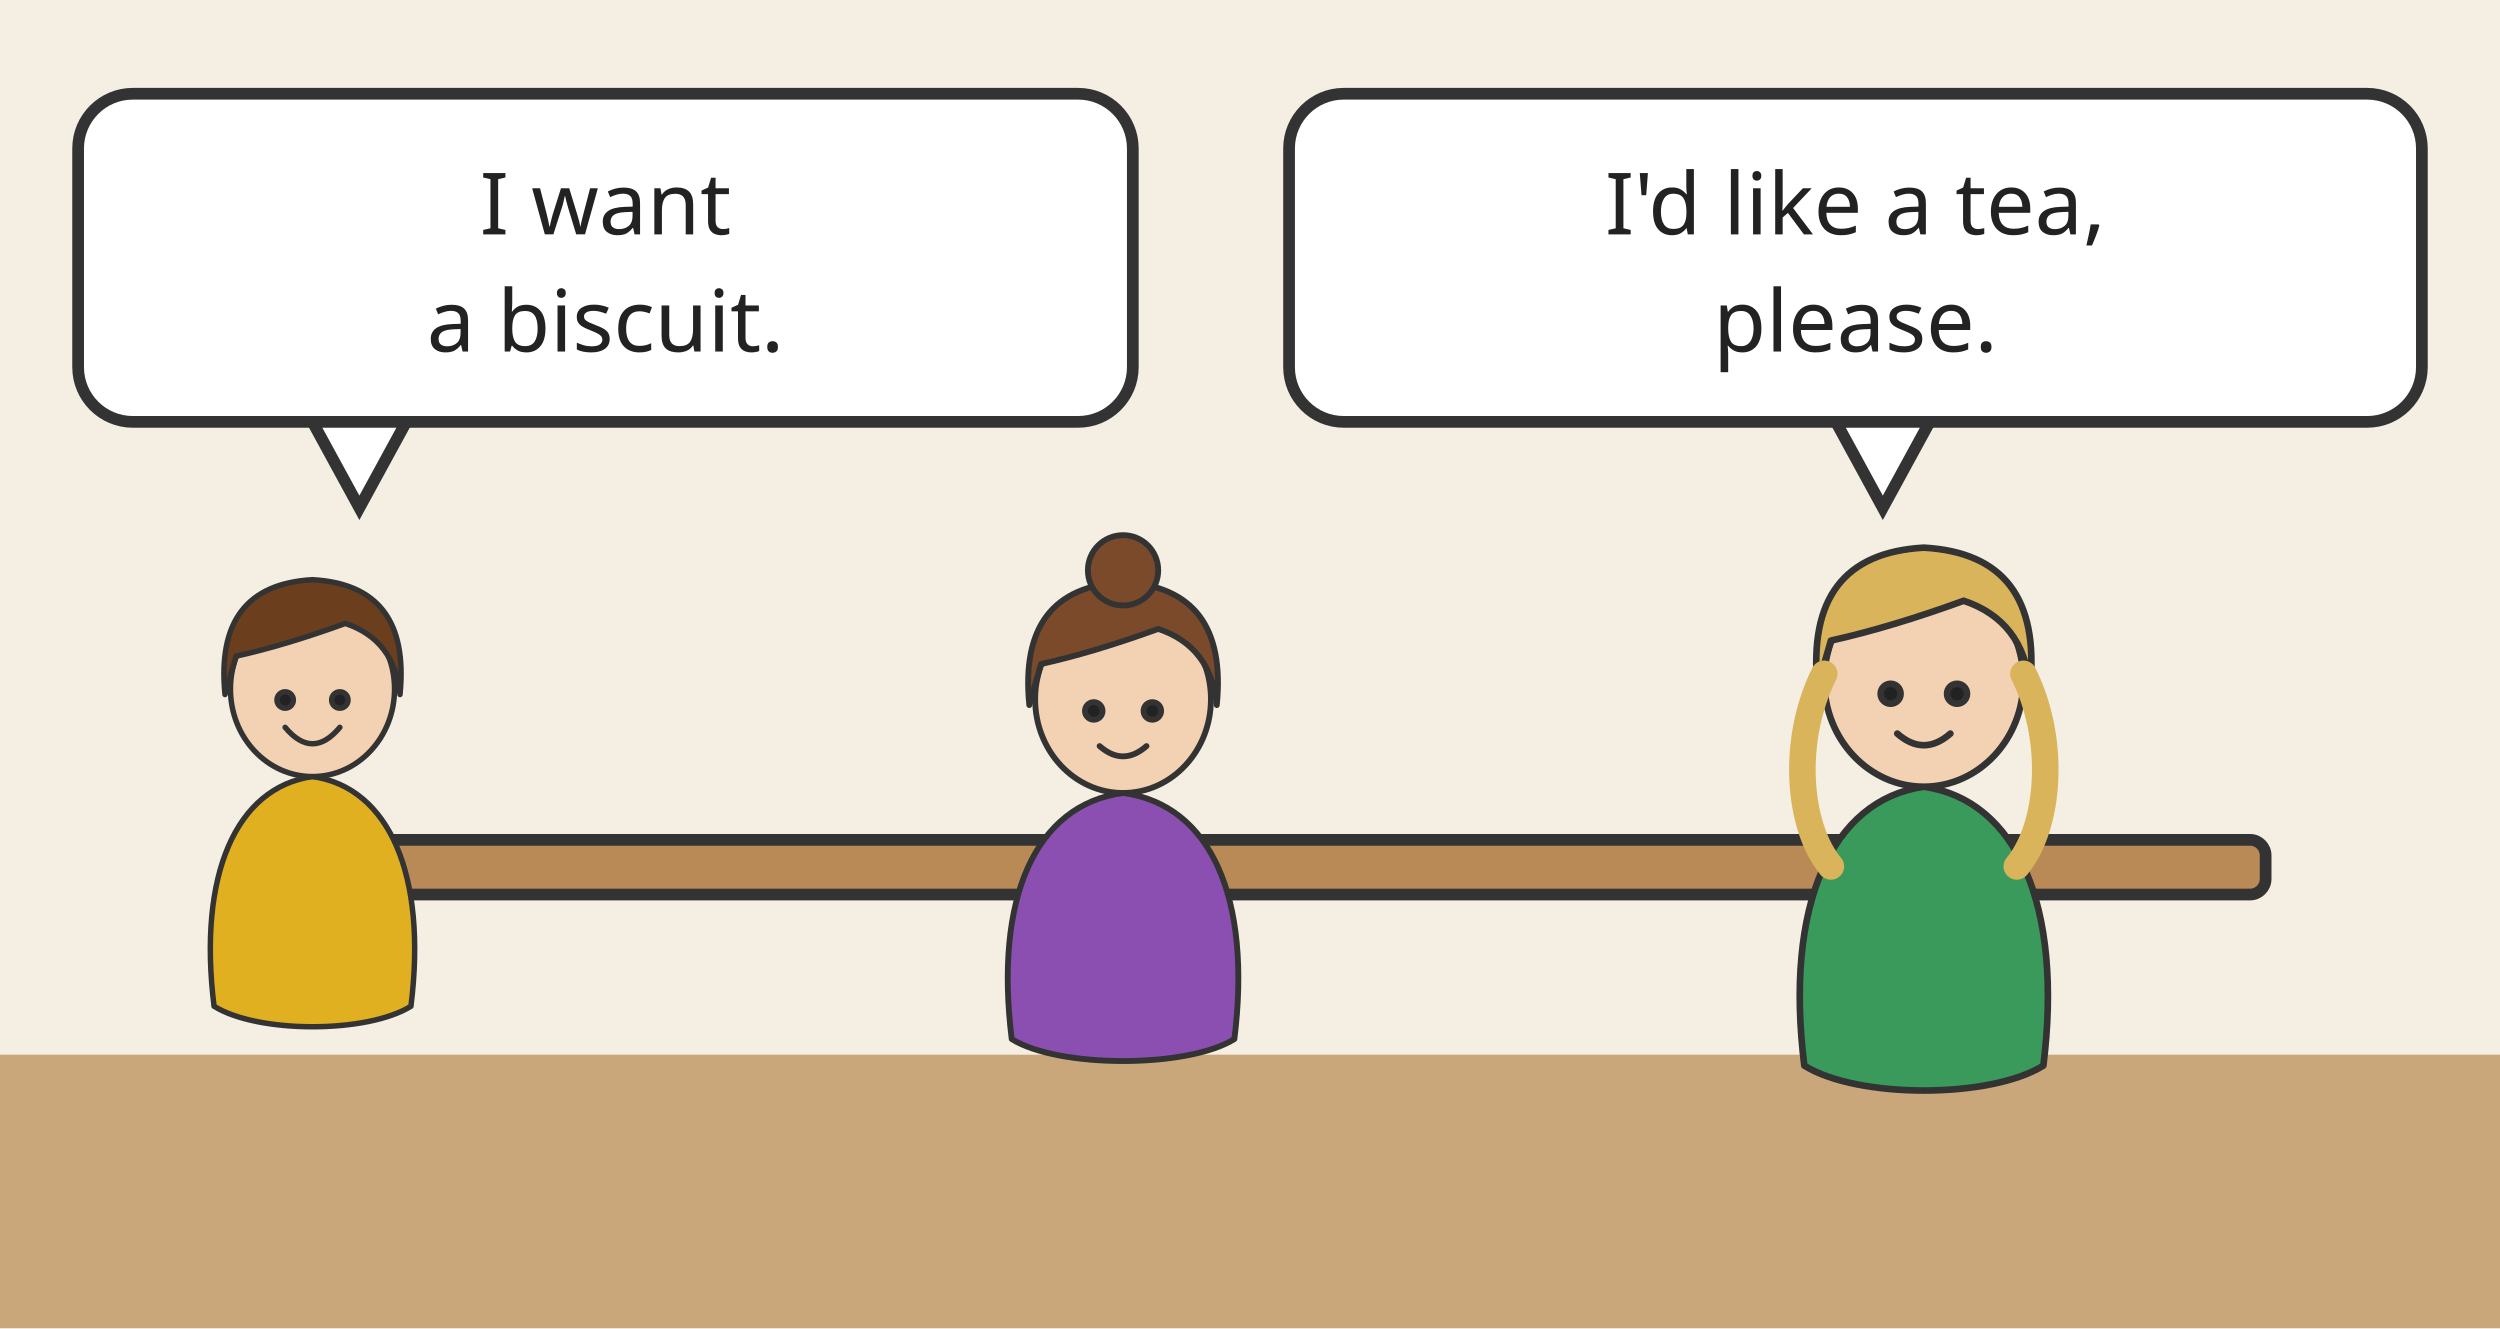
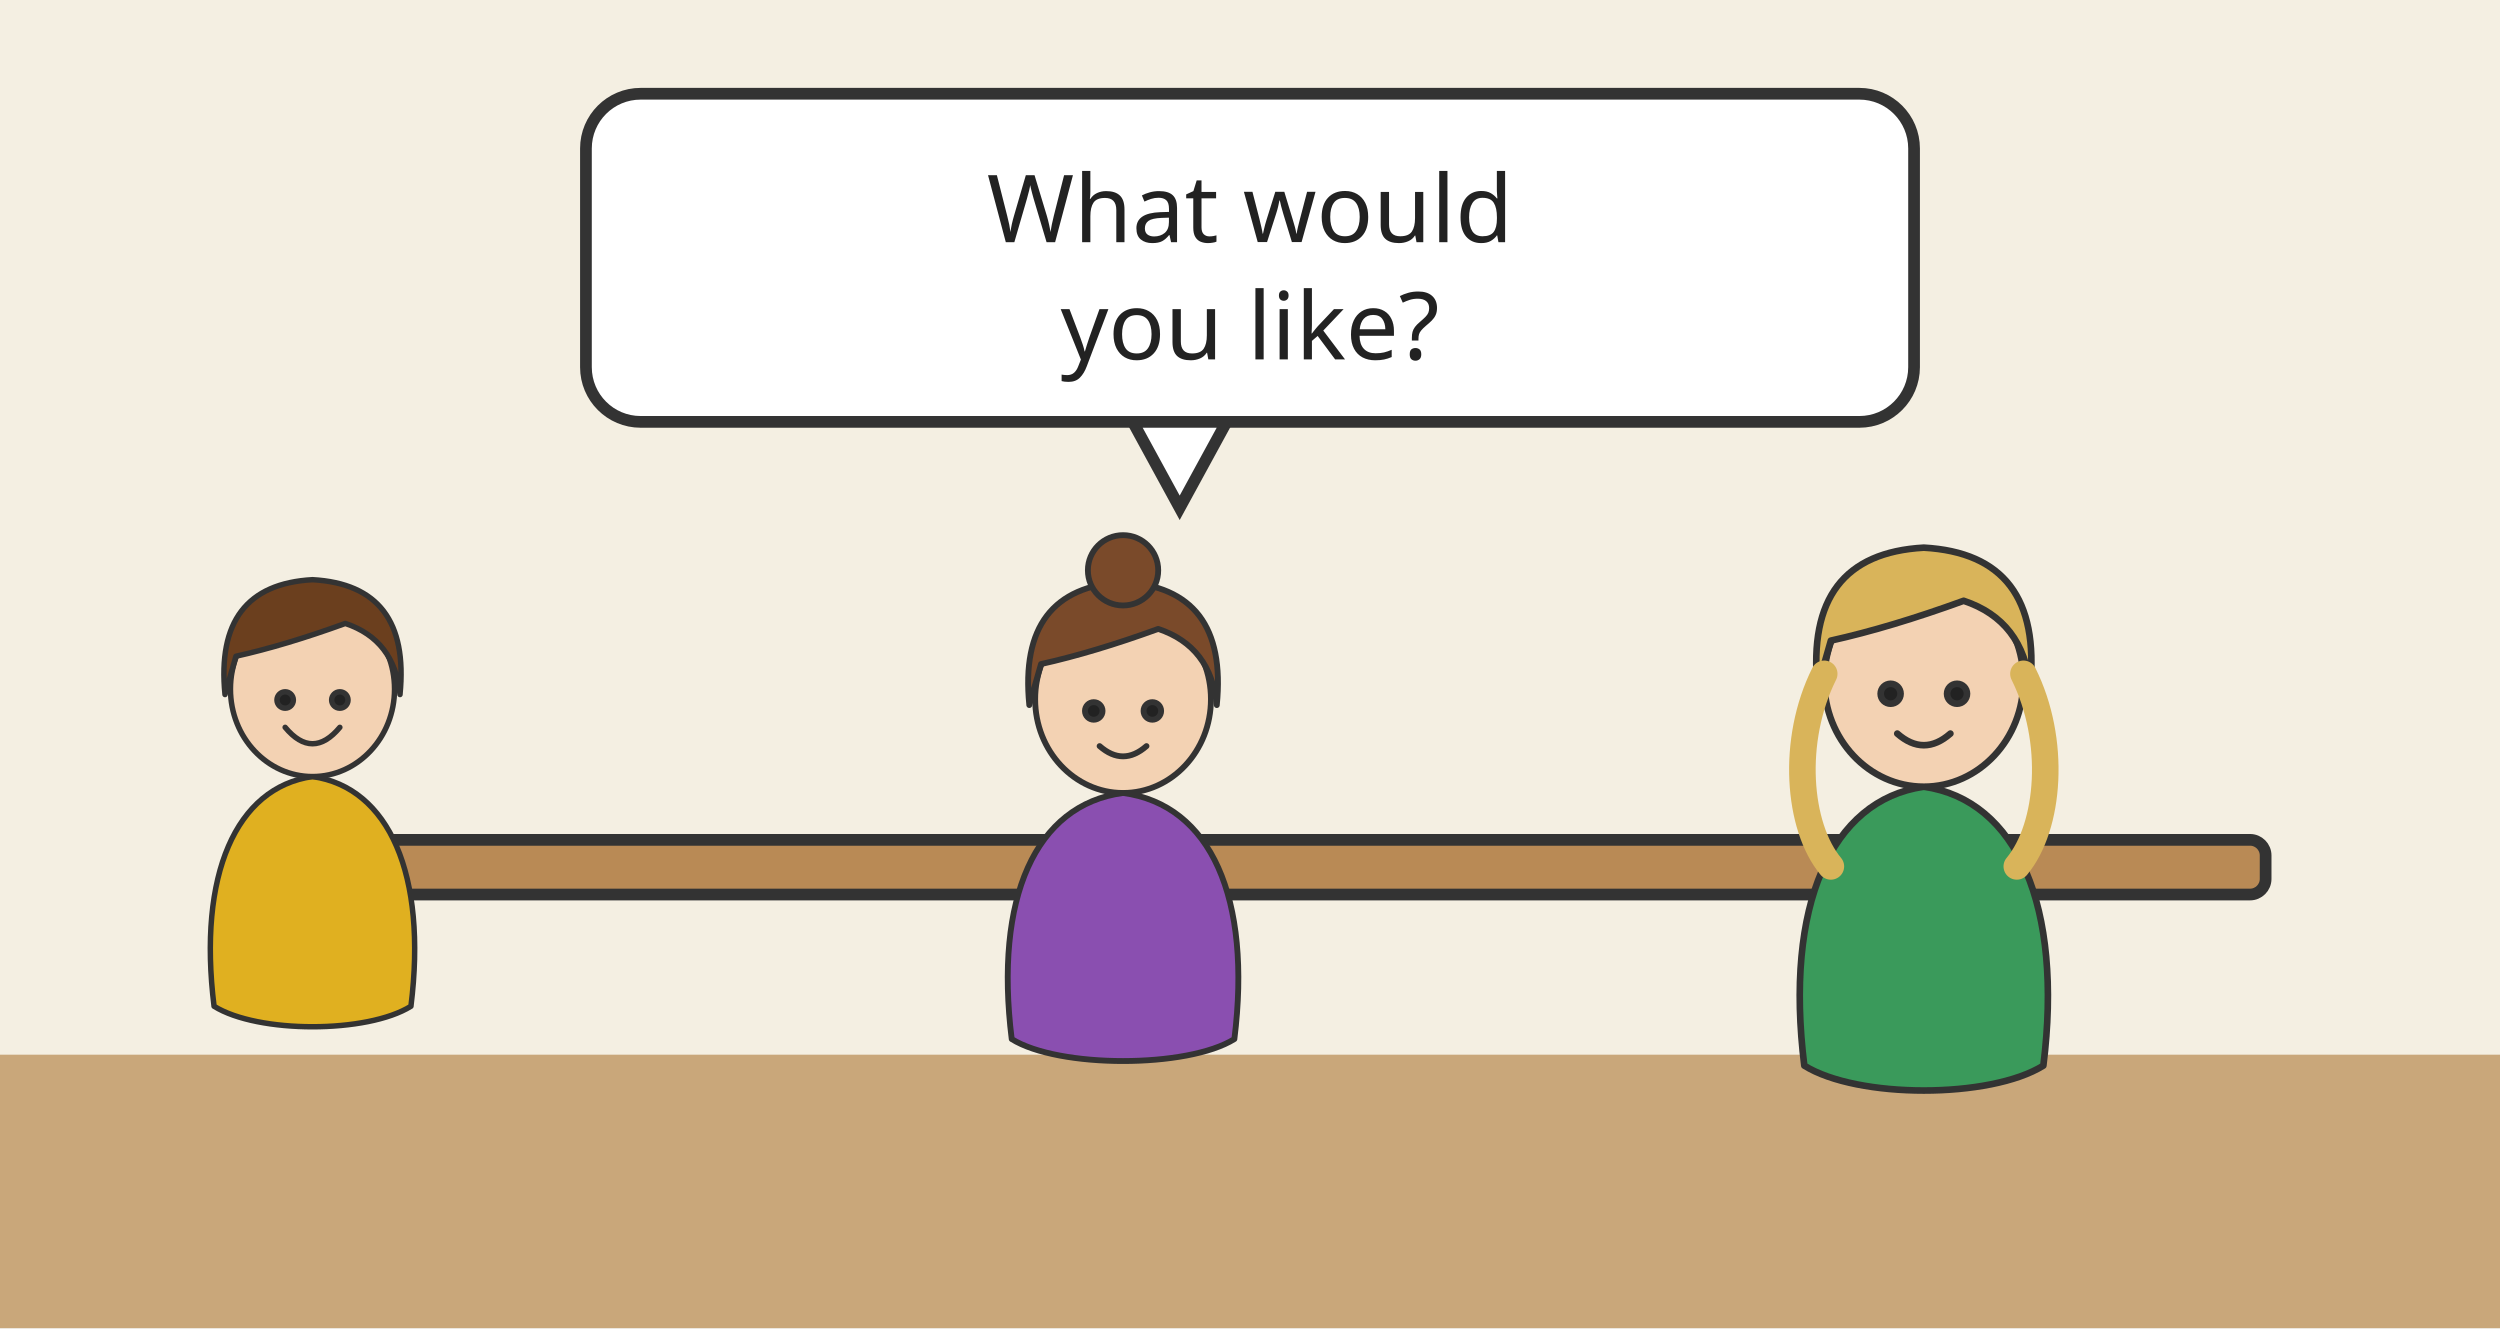
<svg xmlns="http://www.w3.org/2000/svg" viewBox="0 0 640 340" role="img">
  <defs>
    <g id="sophie" stroke="#333" stroke-width="2" stroke-linejoin="round" stroke-linecap="round">
      <path d="M14 168 C8 120 22 88 50 84 C78 88 92 120 86 168 C70 178 30 178 14 168 Z" fill="#3a9a5b" />
      <ellipse cx="50" cy="52" rx="30" ry="32" fill="#f3d2b3" />
      <path d="M18 54 Q14 14 50 12 Q86 14 82 54 Q80 34 62 28 Q40 36 22 40 Z" fill="#d9b45a" />
      <path d="M20 50 C10 70 12 96 22 108" fill="none" stroke="#d9b45a" stroke-width="8" />
      <path d="M80 50 C90 70 88 96 78 108" fill="none" stroke="#d9b45a" stroke-width="8" />
      <circle cx="40" cy="56" r="3" fill="#222" />
      <circle cx="60" cy="56" r="3" fill="#222" />
      <path d="M42 68 Q50 75 58 68" fill="none" />
    </g>
    <g id="ellie" stroke="#333" stroke-width="2" stroke-linejoin="round" stroke-linecap="round">
      <path d="M14 168 C8 120 22 88 50 84 C78 88 92 120 86 168 C70 178 30 178 14 168 Z" fill="#d33" />
      <ellipse cx="50" cy="52" rx="30" ry="32" fill="#f3d2b3" />
      <path d="M18 54 Q14 14 50 12 Q86 14 82 54 Q80 34 62 28 Q40 36 22 40 Z" fill="#b5501e" />
      <path d="M82 30 C104 34 108 70 92 90" fill="none" stroke="#b5501e" stroke-width="10" />
      <circle cx="40" cy="56" r="3" fill="#222" />
      <circle cx="60" cy="56" r="3" fill="#222" />
      <path d="M42 68 Q50 75 58 68" fill="none" />
    </g>
    <g id="peter" stroke="#333" stroke-width="2" stroke-linejoin="round" stroke-linecap="round">
      <path d="M14 168 C8 120 22 88 50 84 C78 88 92 120 86 168 C70 178 30 178 14 168 Z" fill="#e0b020" />
      <ellipse cx="50" cy="52" rx="30" ry="32" fill="#f3d2b3" />
      <path d="M18 54 Q14 14 50 12 Q86 14 82 54 Q80 34 62 28 Q40 36 22 40 Z" fill="#6b3f1e" />
      <circle cx="40" cy="56" r="3" fill="#222" />
      <circle cx="60" cy="56" r="3" fill="#222" />
      <path d="M40 66 Q50 78 60 66" fill="none" />
    </g>
    <g id="amir" stroke="#333" stroke-width="2" stroke-linejoin="round" stroke-linecap="round">
      <path d="M14 168 C8 120 22 88 50 84 C78 88 92 120 86 168 C70 178 30 178 14 168 Z" fill="#3a6fd8" />
      <ellipse cx="50" cy="54" rx="30" ry="32" fill="#c68f62" />
      <path d="M18 54 Q10 22 30 14 Q40 6 52 12 Q72 6 82 22 Q92 40 82 54 Q80 34 62 28 Q40 34 22 42 Z" fill="#222" />
      <circle cx="39" cy="57" r="8" fill="none" />
      <circle cx="61" cy="57" r="8" fill="none" />
      <path d="M47 57 L53 57" fill="none" />
      <circle cx="39" cy="57" r="2.5" fill="#222" />
      <circle cx="61" cy="57" r="2.5" fill="#222" />
      <path d="M42 70 Q50 77 58 70" fill="none" />
    </g>
    <g id="hill" stroke="#333" stroke-width="2" stroke-linejoin="round" stroke-linecap="round">
      <path d="M10 168 C4 120 20 88 50 84 C80 88 96 120 90 168 C72 178 28 178 10 168 Z" fill="#8a5a2b" />
      <ellipse cx="50" cy="52" rx="30" ry="32" fill="#f3d2b3" />
      <path d="M18 50 Q14 14 50 12 Q86 14 82 50 Q80 30 62 26 Q40 32 22 38 Z" fill="#9a9a9a" />
      <circle cx="40" cy="56" r="3" fill="#222" />
      <circle cx="60" cy="56" r="3" fill="#222" />
      <path d="M42 68 Q50 75 58 68" fill="none" />
    </g>
    <g id="parker" stroke="#333" stroke-width="2" stroke-linejoin="round" stroke-linecap="round">
      <path d="M12 168 C6 120 20 88 50 84 C80 88 94 120 88 168 C72 178 28 178 12 168 Z" fill="#8a4fb0" />
      <ellipse cx="50" cy="52" rx="30" ry="32" fill="#f3d2b3" />
      <path d="M18 54 Q14 14 50 12 Q86 14 82 54 Q80 34 62 28 Q40 36 22 40 Z" fill="#7a4a2a" />
      <circle cx="50" cy="8" r="12" fill="#7a4a2a" />
      <circle cx="40" cy="56" r="3" fill="#222" />
      <circle cx="60" cy="56" r="3" fill="#222" />
      <path d="M42 68 Q50 75 58 68" fill="none" />
    </g>
  </defs>
  <rect width="640" height="340" fill="#f4efe2" />
  <rect y="270" width="640" height="70" fill="#c9a77a" />
-   <rect x="20" y="24" width="270" height="84" rx="14" fill="#fff" stroke="#333" stroke-width="3" />
-   <path d="M80 108 l12 22 l12 -22 z" fill="#fff" stroke="#333" stroke-width="3" />
-   <text x="155.0" y="60" text-anchor="middle" font-family="sans-serif" font-size="22" fill="#222">I want</text>
-   <text x="155.0" y="90" text-anchor="middle" font-family="sans-serif" font-size="22" fill="#222">a biscuit.</text>
-   <rect x="330" y="24" width="290" height="84" rx="14" fill="#fff" stroke="#333" stroke-width="3" />
-   <path d="M470 108 l12 22 l12 -22 z" fill="#fff" stroke="#333" stroke-width="3" />
-   <text x="475.0" y="60" text-anchor="middle" font-family="sans-serif" font-size="22" fill="#222">I'd like a tea,</text>
-   <text x="475.0" y="90" text-anchor="middle" font-family="sans-serif" font-size="22" fill="#222">please.</text>
+   <rect x="150" y="24" width="340" height="84" rx="14" fill="#fff" stroke="#333" stroke-width="3" />
+   <path d="M290 108 l12 22 l12 -22 z" fill="#fff" stroke="#333" stroke-width="3" />
+   <text x="320" y="62" text-anchor="middle" font-family="sans-serif" font-size="24" fill="#222">What would</text>
+   <text x="320" y="92" text-anchor="middle" font-family="sans-serif" font-size="24" fill="#222">you like?</text>
  <rect x="60" y="215" width="520" height="14" rx="4" fill="#b98a55" stroke="#333" stroke-width="3" />
  <use href="#peter" transform="translate(45,140) scale(0.7)" />
  <use href="#parker" transform="translate(250,140) scale(0.75)" />
  <use href="#sophie" transform="translate(450,130) scale(0.85)" />
</svg>
